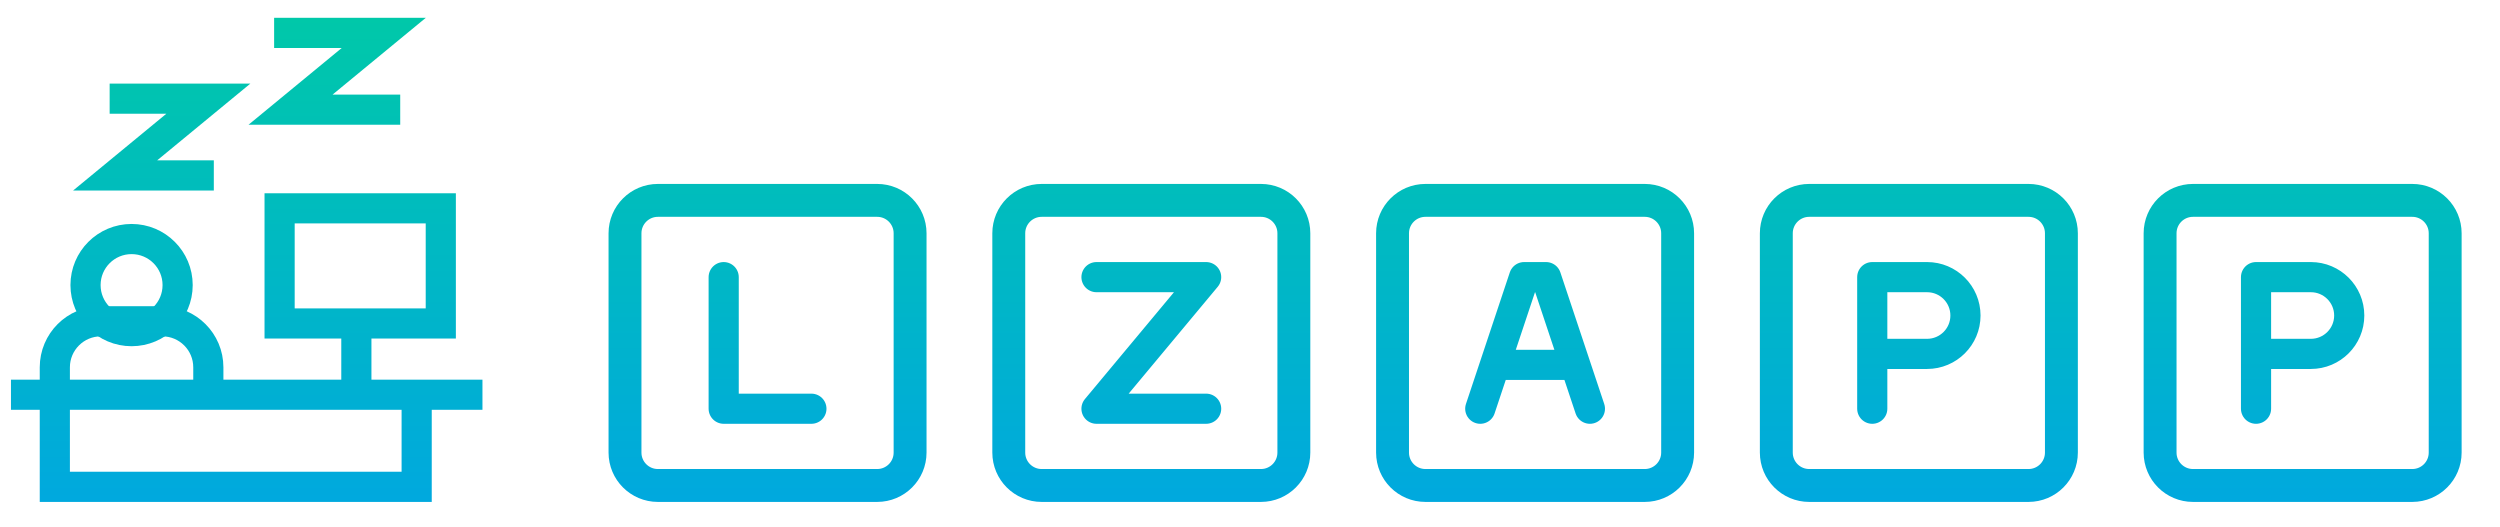
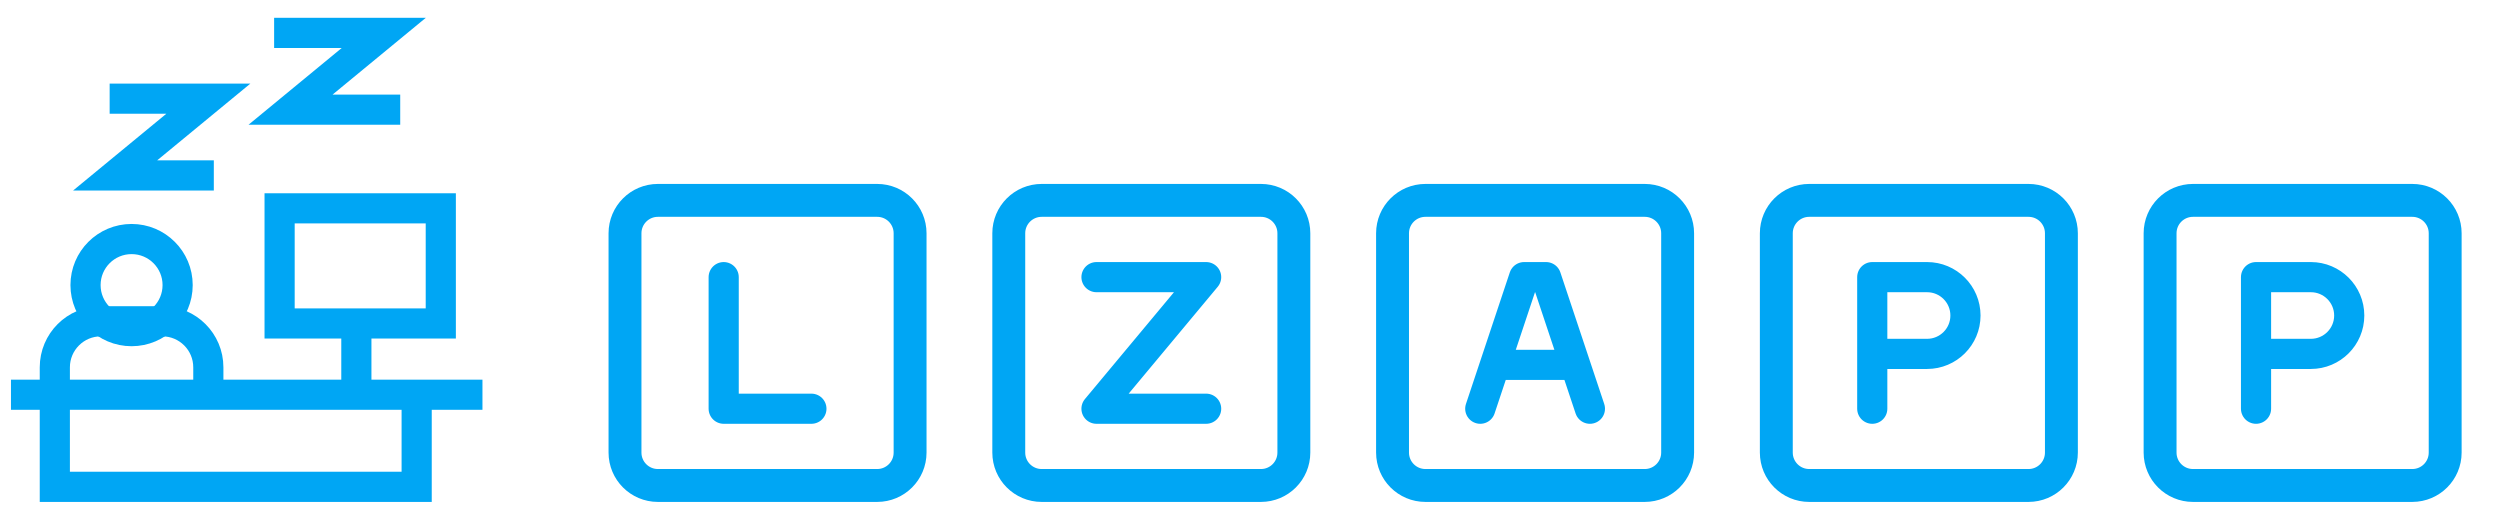
<svg xmlns="http://www.w3.org/2000/svg" viewBox="0 0 228 48" width="228" height="48">
-   <defs>
-     <linearGradient id="brand-color" gradientUnits="userSpaceOnUse" x1="0" y1="0" x2="0" y2="48">
-       <stop offset="0" stop-color="#00c9a7" />
-       <stop offset="1" stop-color="#00a7e1" />
-     </linearGradient>
-   </defs>
-   <g fill="none" stroke="url(#brand-color)">
+   <g fill="none" stroke="#00a6f4">
    <g stroke-width="2.75" stroke-linejoin="miter">
      <path d="M25 3h10l-8.5 7h10M10 9h9l-8.5 7h9" />
      <circle cx="12" cy="26" r="4.2" />
      <path d="M5 35v-1.5a4.2 4.2 0 0 1 4.2-4.2h5.6a4.2 4.2 0 0 1 4.2 4.2V35M25.5 19h14.7v10.5H25.5zM32.5 29.5V35M1 36h43M5 36v8.4h33V36" />
    </g>
    <g stroke-width="3">
      <rect x="57" y="18.275" width="26" height="26" rx="3" />
      <rect x="92" y="18.275" width="26" height="26" rx="3" />
      <rect x="127" y="18.275" width="26" height="26" rx="3" />
      <rect x="162" y="18.275" width="26" height="26" rx="3" />
      <rect x="197" y="18.275" width="26" height="26" rx="3" />
    </g>
    <g stroke-width="2.75" stroke-linecap="round" stroke-linejoin="round">
      <path d="M66 25.275v12h8M100 25.275h10l-10 12h10M135 37.275l4-12h2l4 12M136.5 33.275h7" />
      <path d="M170.75 37.275v-12h5a3.5 3.5 0 0 1 0 7h-5M205.75 37.275v-12h5a3.5 3.5 0 0 1 0 7h-5" />
    </g>
  </g>
</svg>
